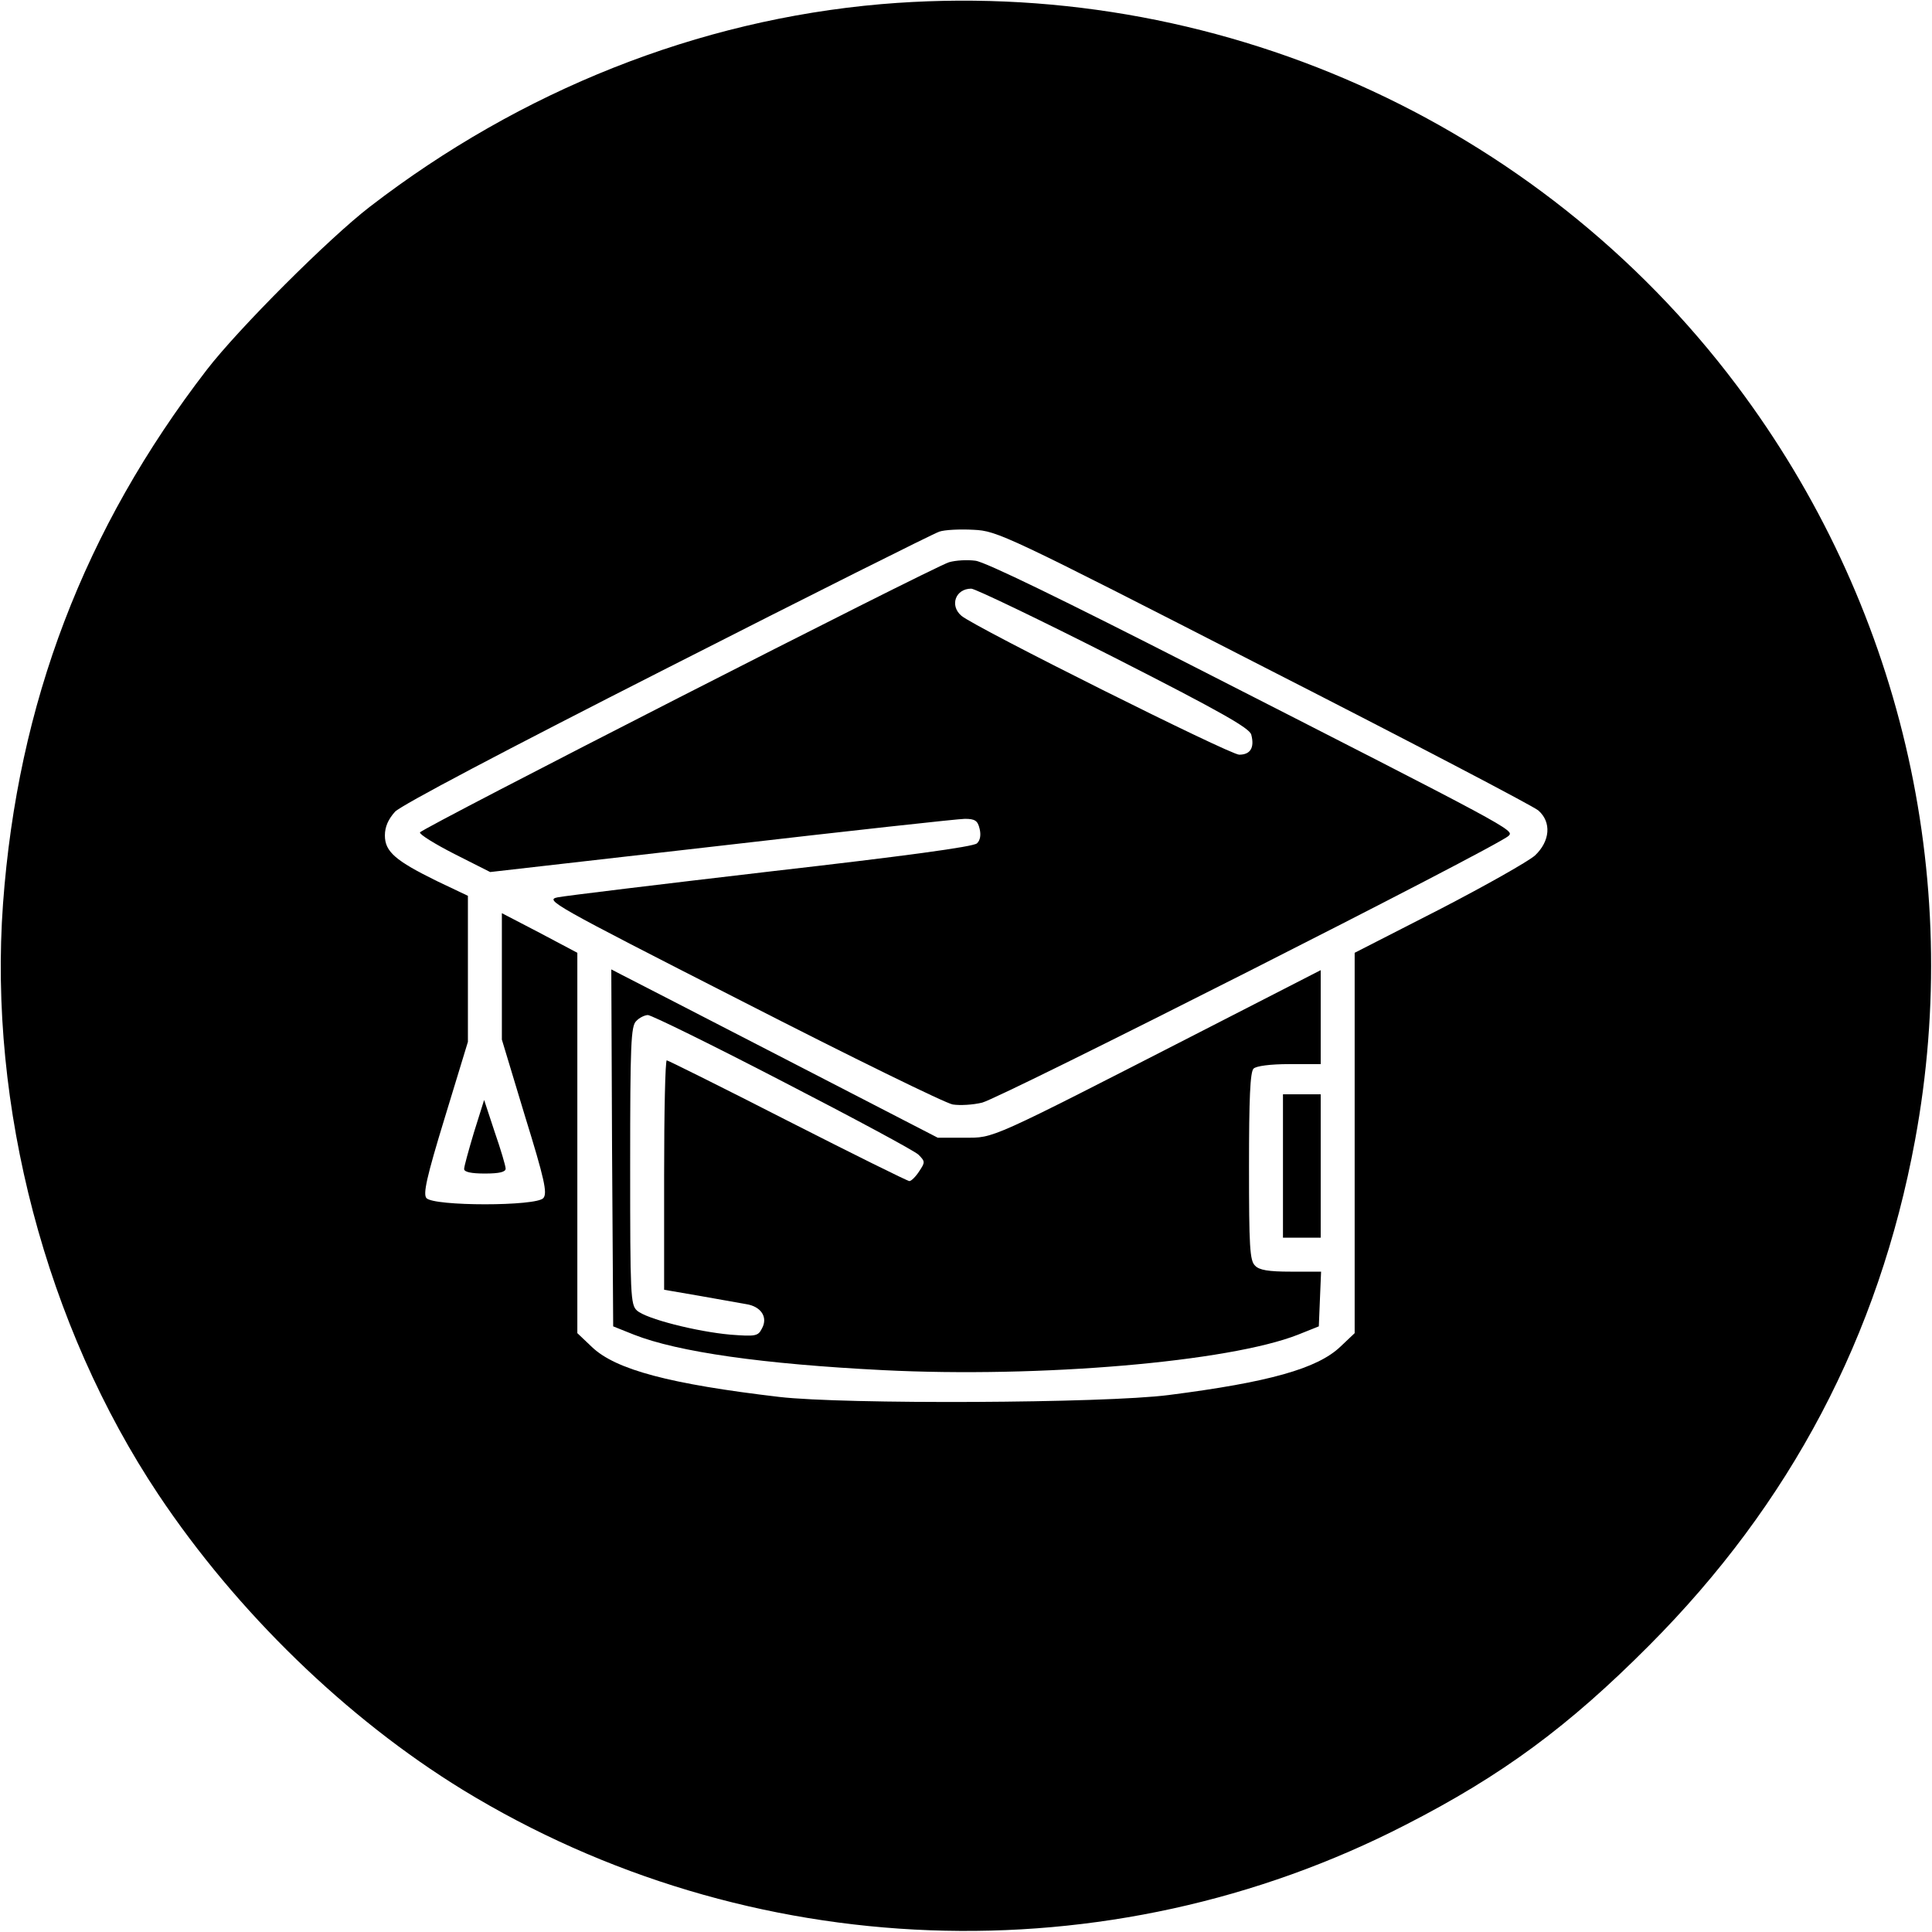
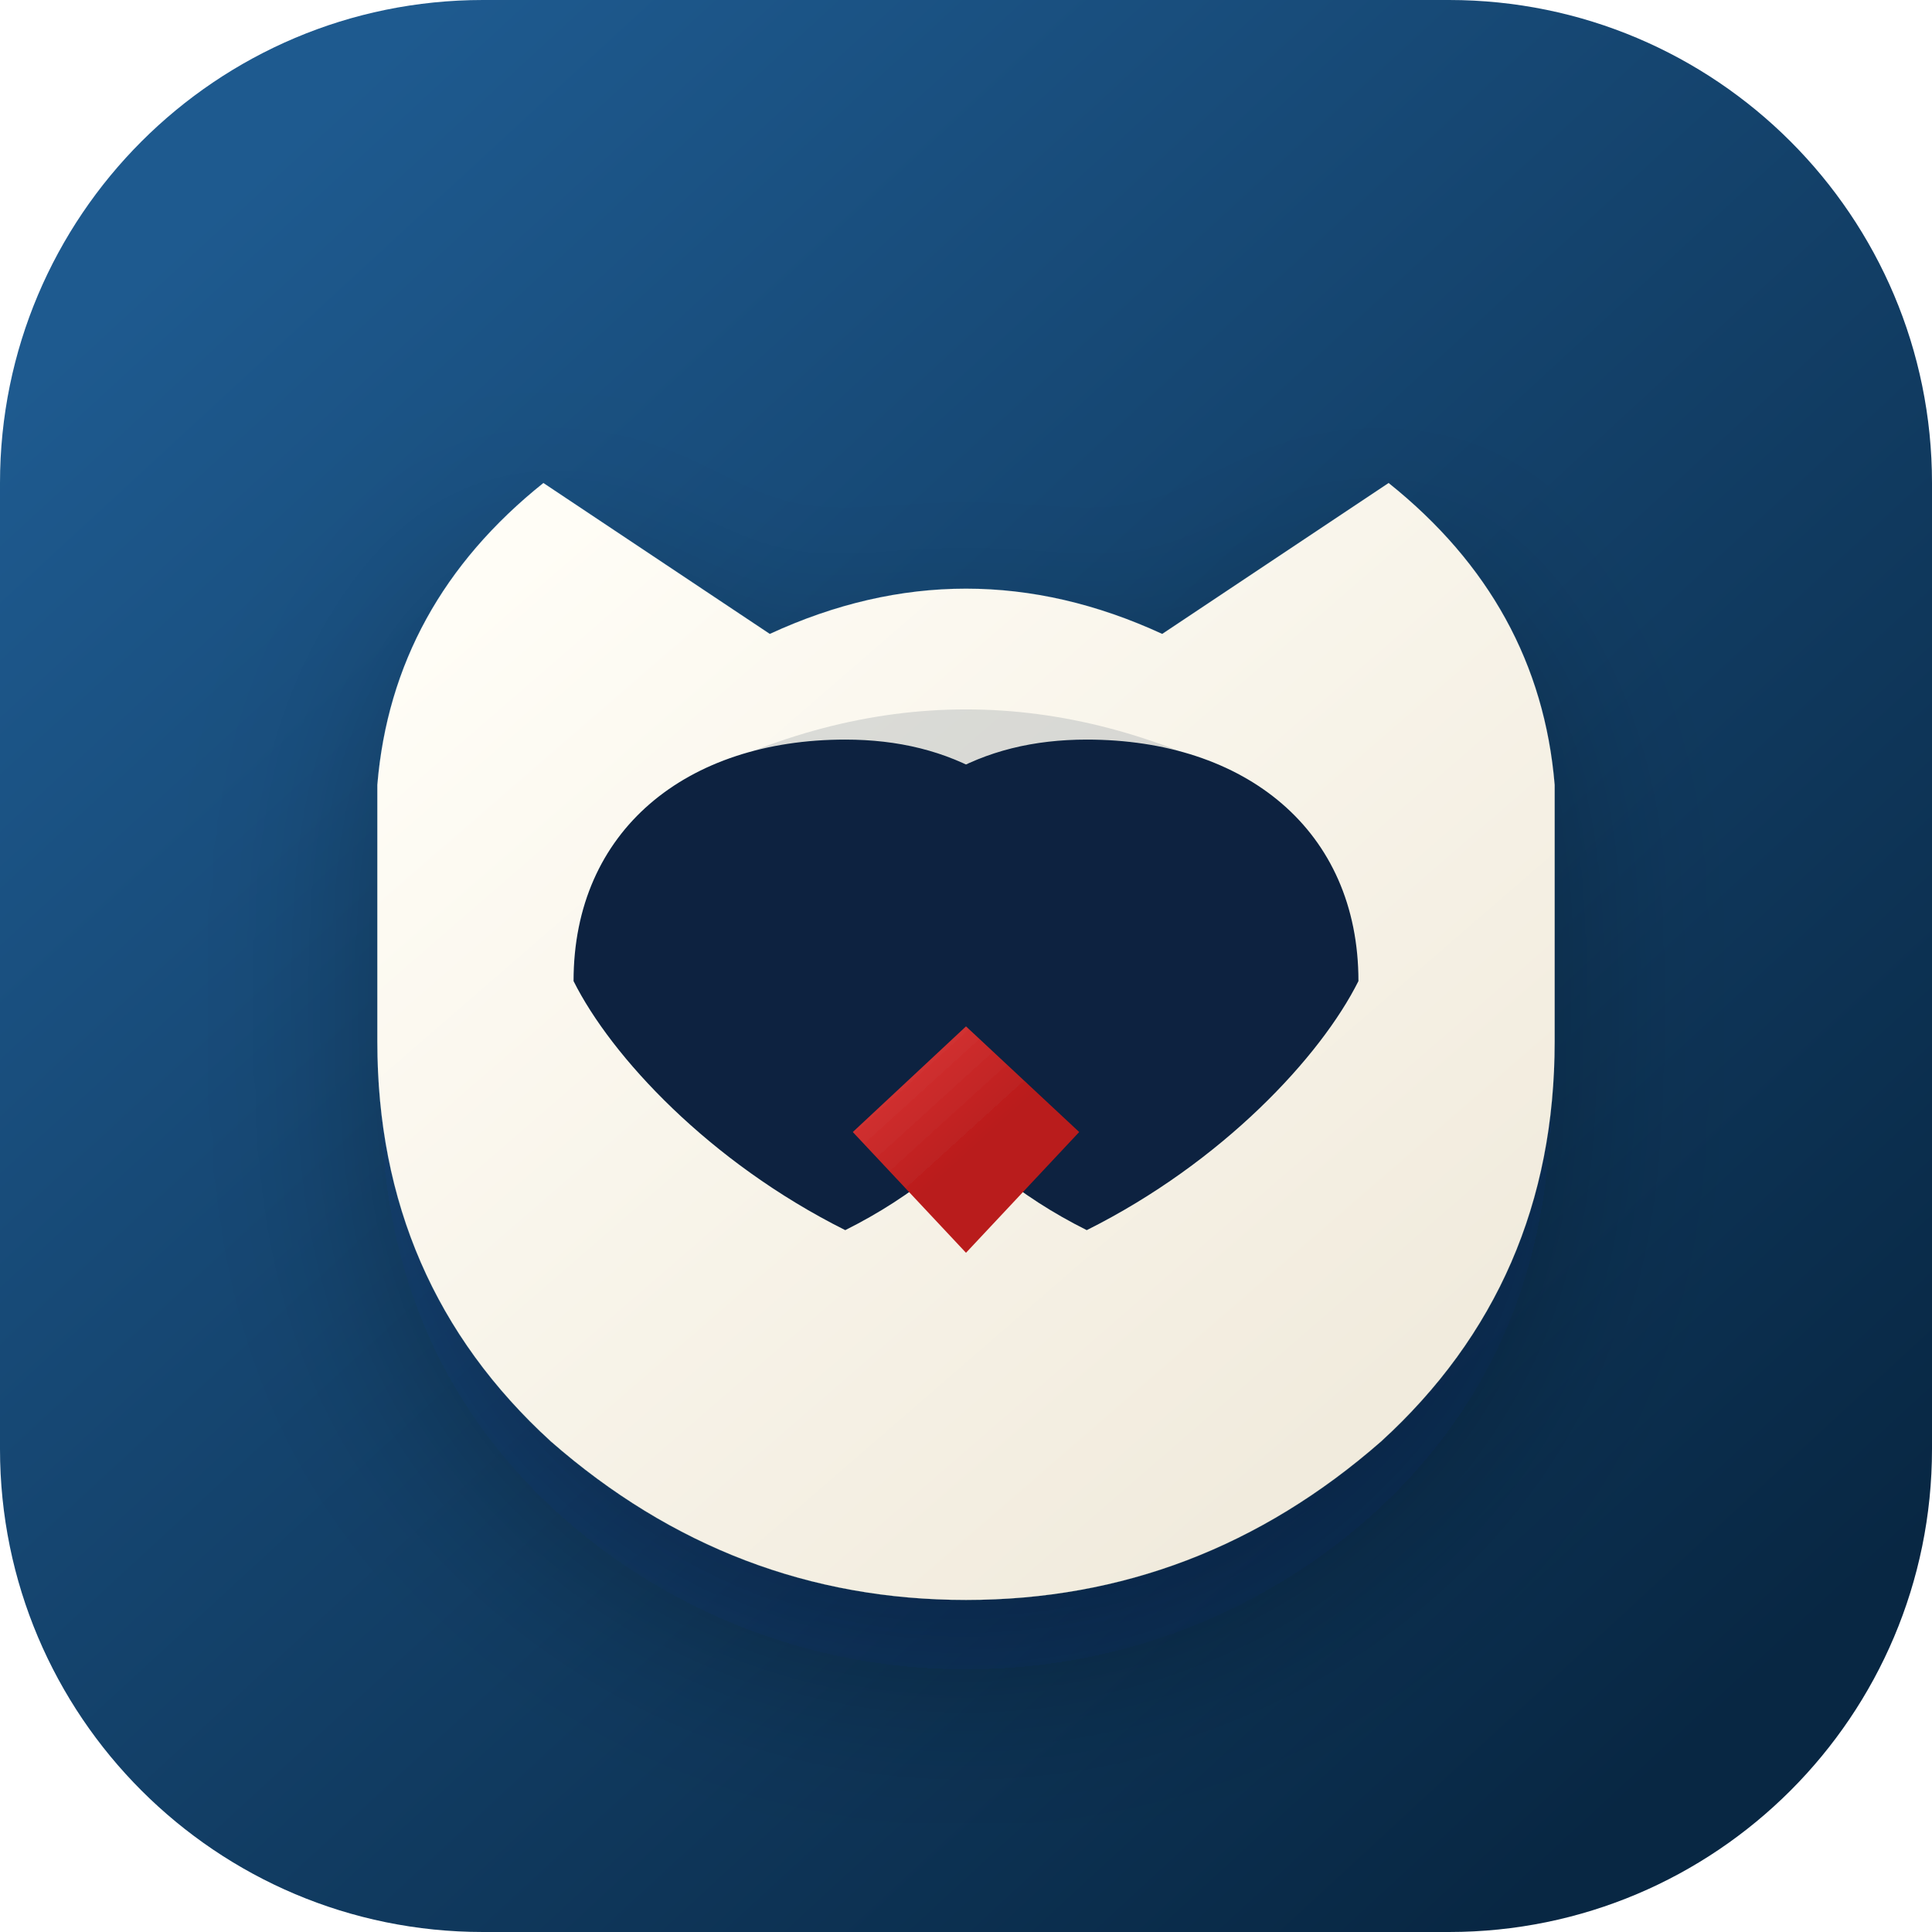
- <svg xmlns="http://www.w3.org/2000/svg" version="1.0" width="512pt" height="512pt" viewBox="0 0 512 512" preserveAspectRatio="xMidYMid meet">
-   <g transform="translate(0,512) scale(0.1,-0.1)" fill="#000000" stroke="none">
-     <path d="M2335 5109 c-485 -42 -954 -228 -1355 -537 -109 -84 -348 -323 -432 -432 -325 -422 -501 -883 -540 -1415 -39 -537 114 -1119 412 -1566 207 -310 498 -593 806 -782 757 -463 1710 -499 2499 -93 256 131 432 261 645 475 375 376 609 820 705 1339 130 702 -40 1425 -472 2000 -528 703 -1388 1086 -2268 1011z m1015 -1757 c388 -198 715 -369 727 -380 35 -31 31 -81 -9 -119 -18 -16 -133 -81 -255 -144 l-223 -114 0 -504 0 -504 -38 -36 c-61 -58 -189 -94 -455 -128 -170 -22 -861 -25 -1032 -5 -289 34 -433 72 -496 132 l-39 37 0 504 0 504 -100 53 -100 52 0 -167 0 -168 61 -202 c52 -168 60 -205 49 -218 -18 -22 -291 -22 -310 0 -9 11 0 54 49 214 l61 200 0 193 0 194 -82 39 c-110 54 -138 78 -138 121 0 23 9 43 27 63 18 18 283 158 722 381 381 194 705 356 720 361 14 5 55 7 91 5 63 -3 83 -12 770 -364z" />
-     <path d="M2515 3630 c-45 -14 -1398 -705 -1402 -716 -2 -5 40 -31 91 -57 l95 -48 613 70 c337 39 628 71 645 71 27 0 34 -5 39 -26 4 -16 2 -31 -7 -39 -9 -9 -194 -34 -544 -74 -291 -34 -547 -65 -567 -69 -35 -7 -16 -18 488 -275 289 -148 540 -271 559 -274 19 -3 54 -1 78 5 51 13 1367 679 1395 707 16 15 8 19 -833 448 -347 177 -554 278 -580 281 -22 3 -53 1 -70 -4z m437 -252 c285 -145 360 -188 364 -205 9 -34 -2 -53 -32 -53 -25 0 -701 338 -736 368 -32 27 -16 72 26 72 10 0 181 -82 378 -182z" />
-     <path d="M1622 2078 l3 -473 55 -22 c117 -46 342 -78 660 -94 416 -21 917 22 1100 94 l55 22 3 73 3 72 -80 0 c-59 0 -84 4 -95 16 -14 13 -16 51 -16 263 0 179 3 250 12 259 7 7 44 12 95 12 l83 0 0 125 0 124 -312 -160 c-574 -294 -552 -284 -632 -284 l-71 0 -405 209 c-223 115 -417 215 -433 223 l-27 14 2 -473z m452 176 c188 -97 350 -184 360 -194 18 -18 18 -20 2 -44 -9 -14 -21 -26 -26 -26 -5 0 -150 72 -323 160 -172 88 -317 160 -320 160 -4 0 -7 -137 -7 -304 l0 -304 93 -16 c50 -9 107 -19 124 -22 40 -6 59 -35 42 -65 -10 -20 -17 -21 -83 -16 -90 8 -224 42 -248 64 -17 15 -18 41 -18 384 0 321 2 370 16 383 8 9 23 16 31 16 9 0 170 -79 357 -176z" />
-     <path d="M3400 2030 l0 -190 50 0 50 0 0 190 0 190 -50 0 -50 0 0 -190z" />
-     <path d="M1256 2119 c-14 -47 -26 -90 -26 -97 0 -8 19 -12 55 -12 38 0 55 4 55 13 0 7 -13 51 -29 97 l-28 85 -27 -86z" />
+ <svg xmlns="http://www.w3.org/2000/svg" viewBox="0 0 256 256" role="img" aria-labelledby="title desc">
+   <defs>
+     <linearGradient id="bg" x1="32" y1="24" x2="224" y2="232" gradientUnits="userSpaceOnUse">
+       <stop offset="0" stop-color="#1E5A8F" />
+       <stop offset="1" stop-color="#082743" />
+     </linearGradient>
+     <linearGradient id="face" x1="76" y1="68" x2="180" y2="188" gradientUnits="userSpaceOnUse">
+       <stop offset="0" stop-color="#FFFDF6" />
+       <stop offset="1" stop-color="#F1EBDD" />
+     </linearGradient>
+     <linearGradient id="beak" x1="118" y1="122" x2="138" y2="144" gradientUnits="userSpaceOnUse">
+       <stop offset="0" stop-color="#F04C4C" />
+       <stop offset="1" stop-color="#B91C1C" />
+     </linearGradient>
+     <filter id="shadow" x="-20%" y="-20%" width="140%" height="140%">
+       <feDropShadow dx="0" dy="10" stdDeviation="12" flood-color="#02111f" flood-opacity="0.28" />
+     </filter>
+   </defs>
+   <rect width="256" height="256" rx="64" fill="url(#bg)" />
+   <g filter="url(#shadow)">
+     <path fill="url(#face)" d="M72 64          L102 84          Q128 72 154 84          L184 64          Q204 80 206 104          L206 138          Q206 170 183 191          Q159 212 128 212          Q97 212 73 191          Q50 170 50 138          L50 104          Q52 80 72 64Z" />
+     <path fill="#0A2340" d="M90 104          Q128 84 166 104          Q157 123 128 131          Q99 123 90 104Z" opacity="0.14" />
+     <path fill="#0A2340" d="M76 130          C76 110 91 98 112 98          C126 98 137 104 145 118          C141 139 130 154 112 163          C94 154 81 140 76 130Z" />
+     <path fill="#0A2340" d="M180 130          C180 110 165 98 144 98          C130 98 119 104 111 118          C115 139 126 154 144 163          C162 154 175 140 180 130Z" />
+     <path fill="url(#beak)" d="M128 136          L143 150          L128 166          L113 150Z" />
  </g>
</svg>
